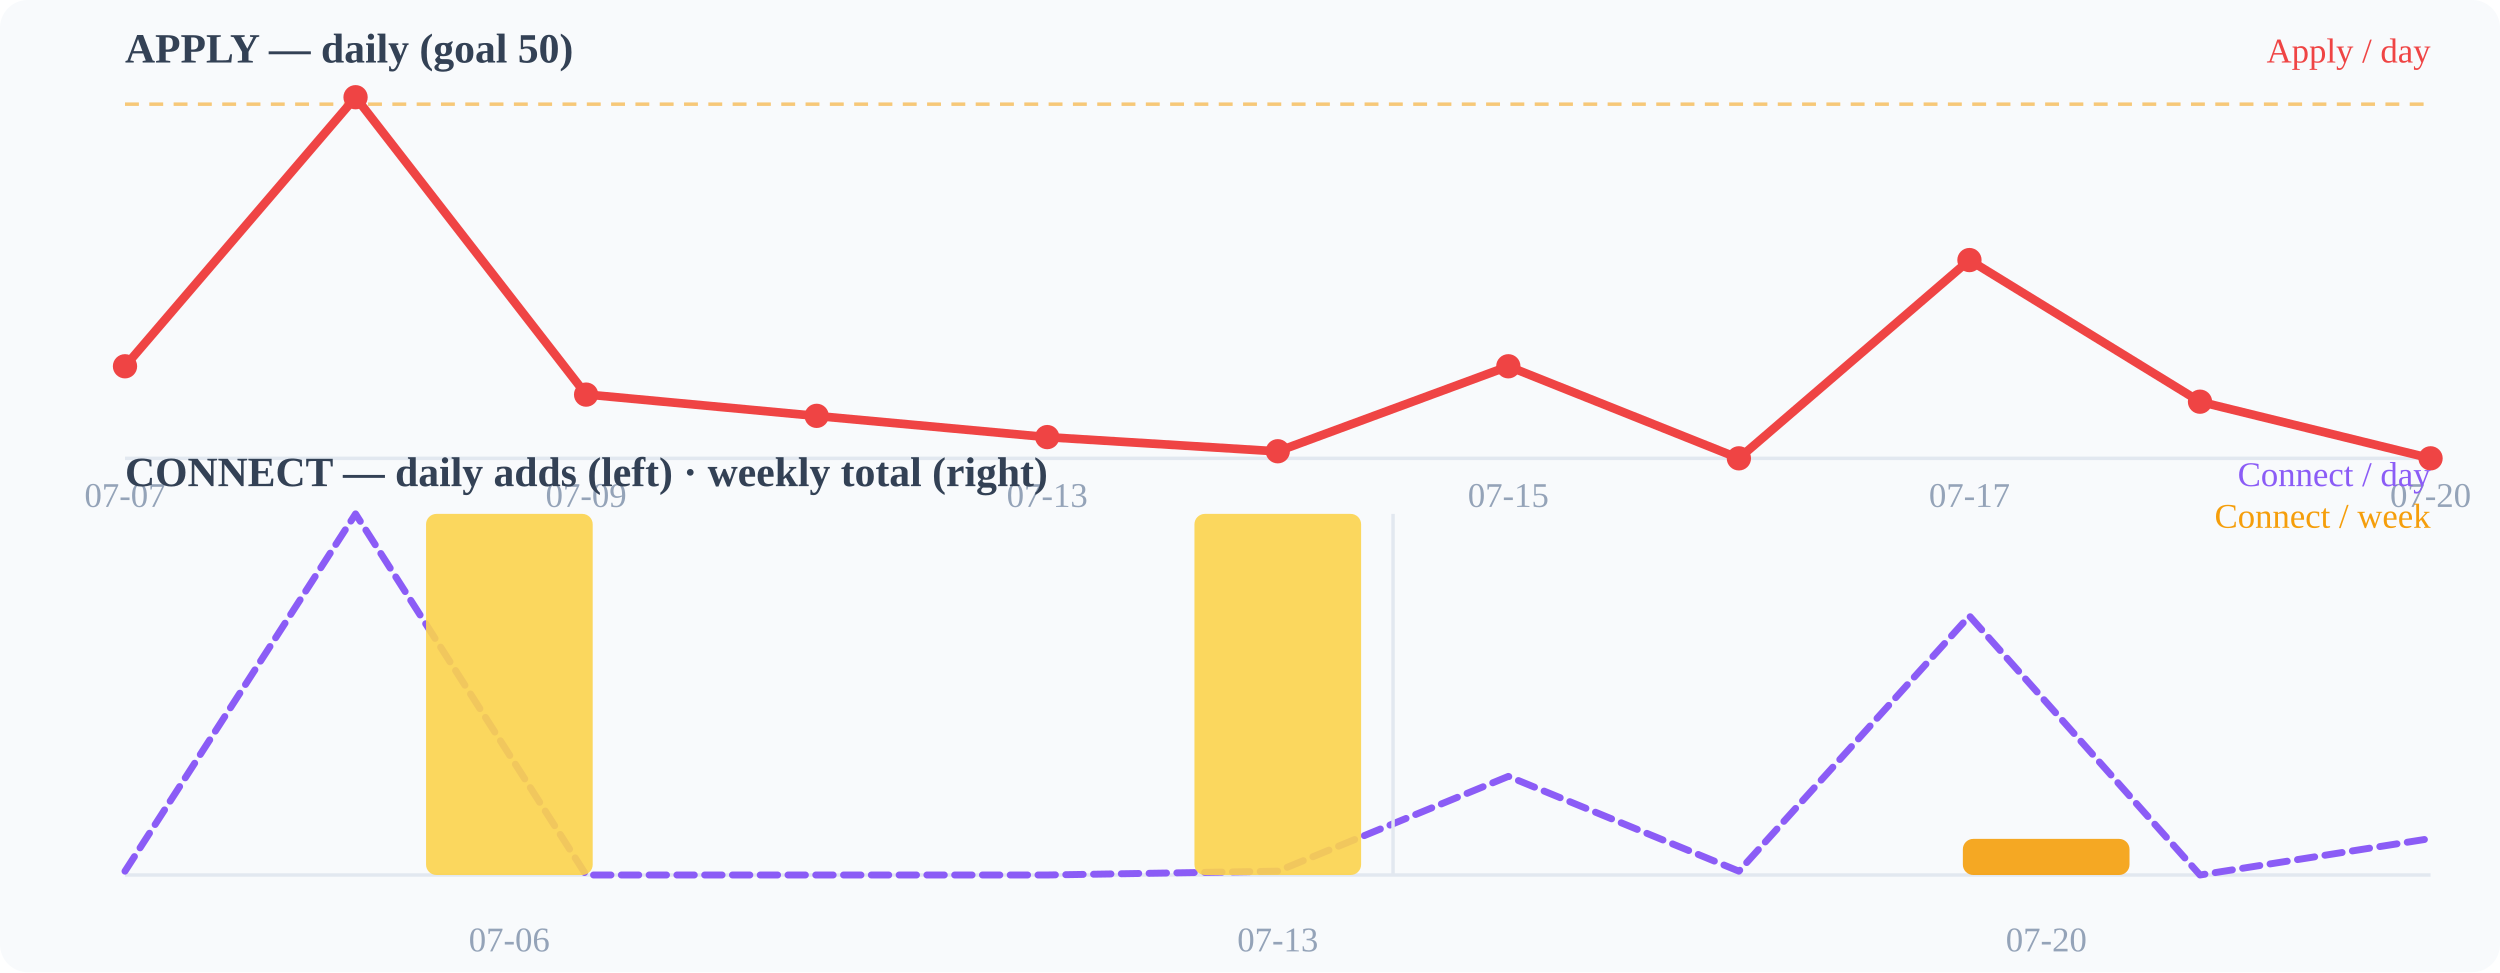
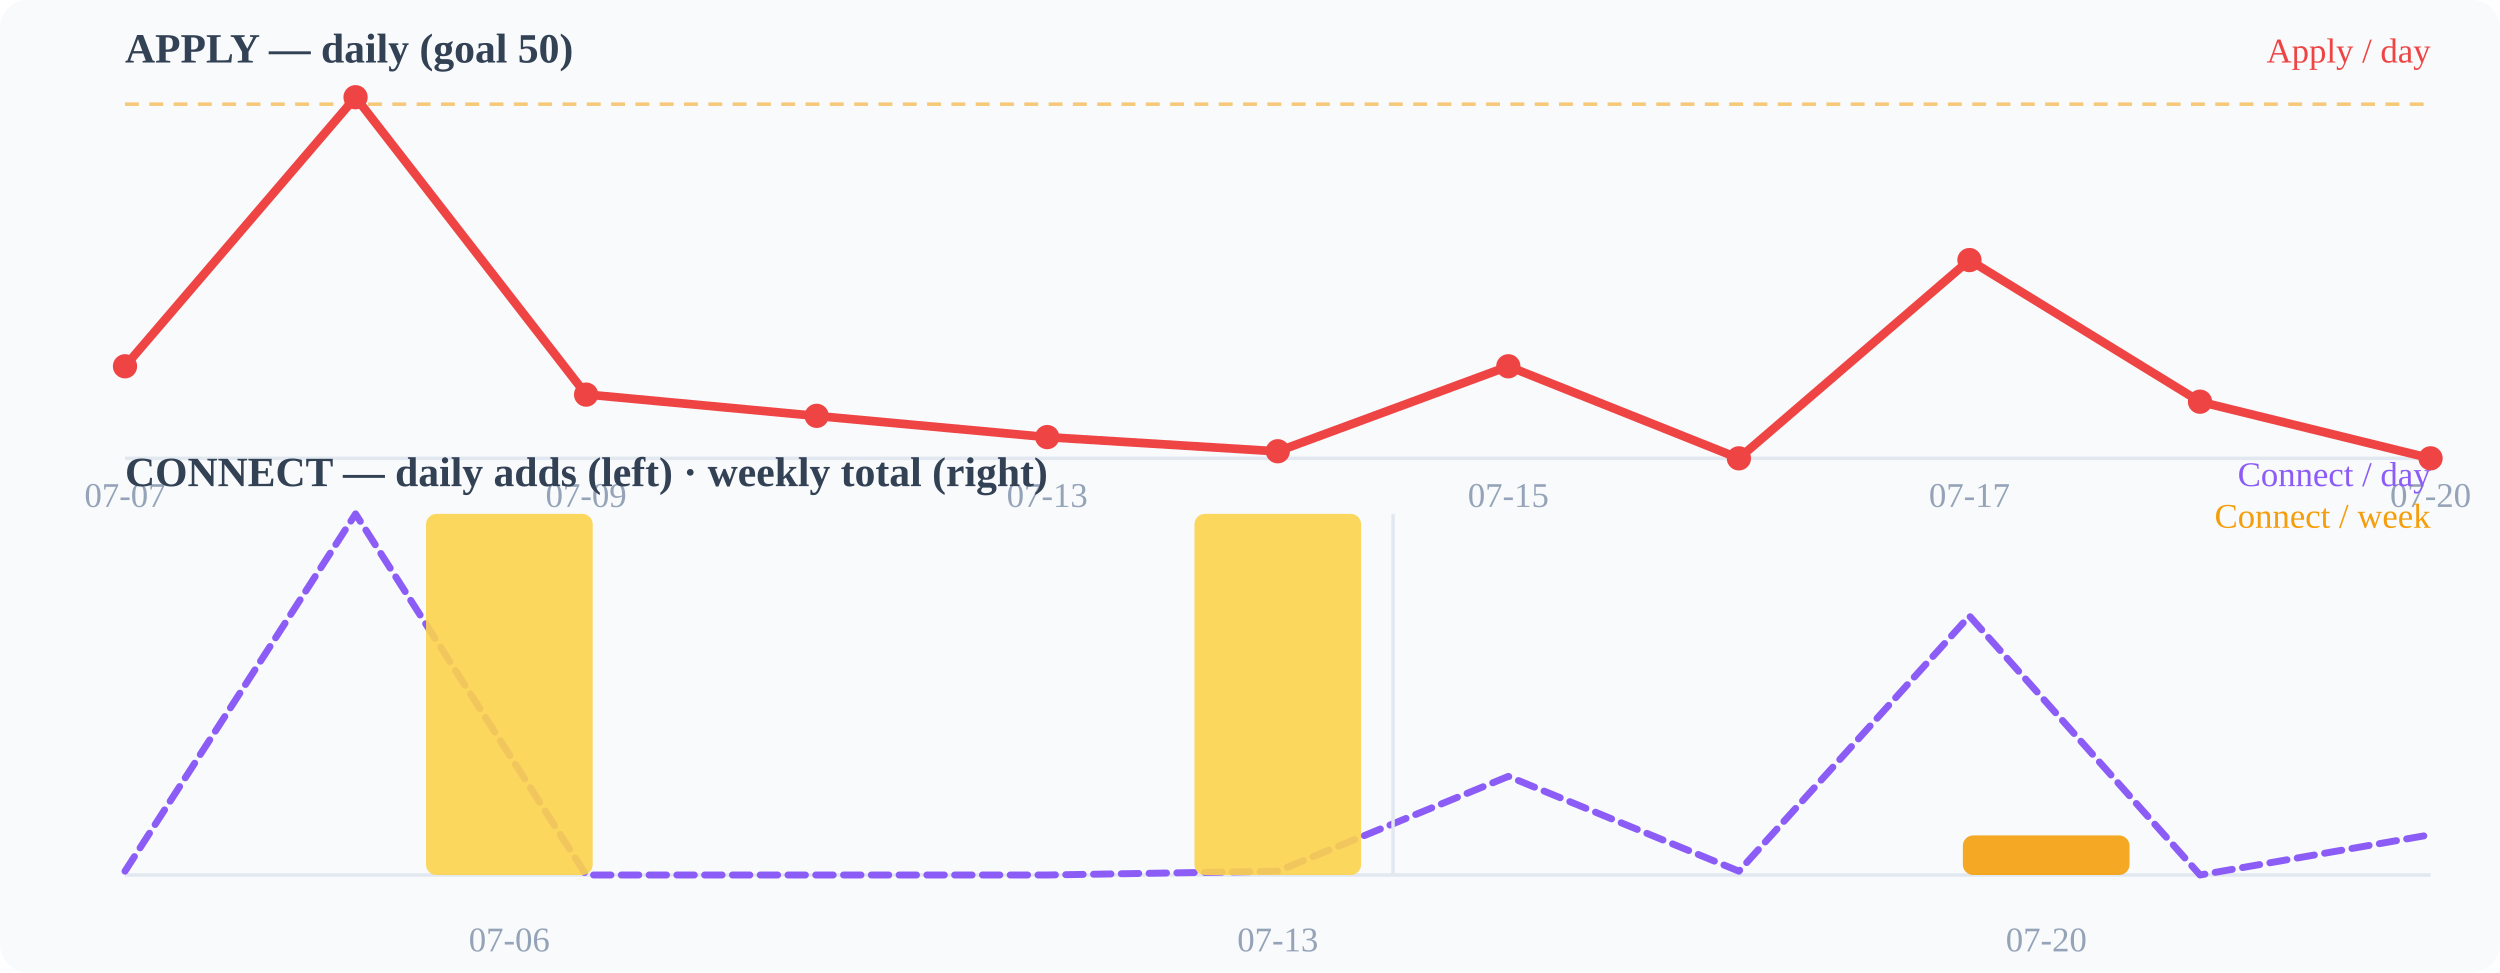
<svg xmlns="http://www.w3.org/2000/svg" width="720" height="280" viewBox="0 0 720 280">
  <rect width="720" height="280" fill="#f8fafc" rx="8" />
  <text x="36" y="18" font-size="12" font-weight="600" fill="#334155">APPLY — daily (goal 50)</text>
  <line x1="36" y1="132" x2="700" y2="132" stroke="#e2e8f0" stroke-width="1" />
  <line x1="36" y1="30.0" x2="700" y2="30.0" stroke="#f59e0b" stroke-width="1" stroke-dasharray="4 3" opacity="0.55" />
  <polyline points="36.0,105.5 102.4,28.0 168.8,113.6 235.2,119.8 301.6,125.9 368.0,130.0 434.4,105.5 500.8,132.0 567.2,74.9 633.6,115.7 700.0,132.0" fill="none" stroke="#ef4444" stroke-width="2.5" stroke-linecap="round" stroke-linejoin="round" />
  <circle cx="36" cy="105.49" r="3.5" fill="#ef4444" />
  <circle cx="102.4" cy="28" r="3.5" fill="#ef4444" />
  <circle cx="168.8" cy="113.647" r="3.5" fill="#ef4444" />
  <circle cx="235.2" cy="119.765" r="3.5" fill="#ef4444" />
  <circle cx="301.6" cy="125.882" r="3.5" fill="#ef4444" />
  <circle cx="368" cy="129.961" r="3.5" fill="#ef4444" />
  <circle cx="434.4" cy="105.49" r="3.5" fill="#ef4444" />
  <circle cx="500.8" cy="132" r="3.5" fill="#ef4444" />
  <circle cx="567.2" cy="74.902" r="3.5" fill="#ef4444" />
  <circle cx="633.6" cy="115.686" r="3.5" fill="#ef4444" />
  <circle cx="700" cy="132" r="3.5" fill="#ef4444" />
  <text x="36" y="146" font-size="10" fill="#94a3b8" text-anchor="middle">07-07</text>
  <text x="168.8" y="146" font-size="10" fill="#94a3b8" text-anchor="middle">07-09</text>
  <text x="301.6" y="146" font-size="10" fill="#94a3b8" text-anchor="middle">07-13</text>
  <text x="434.4" y="146" font-size="10" fill="#94a3b8" text-anchor="middle">07-15</text>
  <text x="567.2" y="146" font-size="10" fill="#94a3b8" text-anchor="middle">07-17</text>
  <text x="700" y="146" font-size="10" fill="#94a3b8" text-anchor="middle">07-20</text>
  <text x="36" y="140" font-size="12" font-weight="600" fill="#334155">CONNECT — daily adds (left) · weekly total (right)</text>
  <line x1="36" y1="252" x2="700" y2="252" stroke="#e2e8f0" stroke-width="1" />
-   <polyline points="36.0,250.9 102.4,148.0 168.8,252.0 235.2,252.0 301.6,252.0 368.0,250.9 434.4,223.6 500.8,250.9 567.2,177.4 633.6,252.0 700.0,241.5" fill="none" stroke="#8b5cf6" stroke-width="2" stroke-linecap="round" stroke-linejoin="round" stroke-dasharray="5 3" />
+   <polyline points="36.0,250.9 102.4,148.0 168.8,252.0 235.2,252.0 301.6,252.0 368.0,250.9 434.4,223.6 500.8,250.9 567.2,177.4 633.6,252.0 700.0,240.4" fill="none" stroke="#8b5cf6" stroke-width="2" stroke-linecap="round" stroke-linejoin="round" stroke-dasharray="5 3" />
  <rect x="122.7" y="148.0" width="48" height="104.0" rx="3" fill="#fcd34d" opacity="0.9" />
  <rect x="344.0" y="148.0" width="48" height="104.0" rx="3" fill="#fcd34d" opacity="0.9" />
-   <rect x="565.3" y="241.6" width="48" height="10.4" rx="3" fill="#f59e0b" opacity="0.9" />
+   <rect x="565.3" y="240.6" width="48" height="11.4" rx="3" fill="#f59e0b" opacity="0.9" />
  <line x1="401.2" y1="148" x2="401.2" y2="252" stroke="#e2e8f0" stroke-width="1" />
  <text x="146.667" y="274" font-size="10" fill="#94a3b8" text-anchor="middle">07-06</text>
  <text x="368" y="274" font-size="10" fill="#94a3b8" text-anchor="middle">07-13</text>
  <text x="589.333" y="274" font-size="10" fill="#94a3b8" text-anchor="middle">07-20</text>
  <text x="700" y="18" font-size="10" fill="#ef4444" text-anchor="end">Apply / day</text>
  <text x="700" y="140" font-size="10" fill="#8b5cf6" text-anchor="end">Connect / day</text>
  <text x="700" y="152" font-size="10" fill="#f59e0b" text-anchor="end">Connect / week</text>
</svg>
